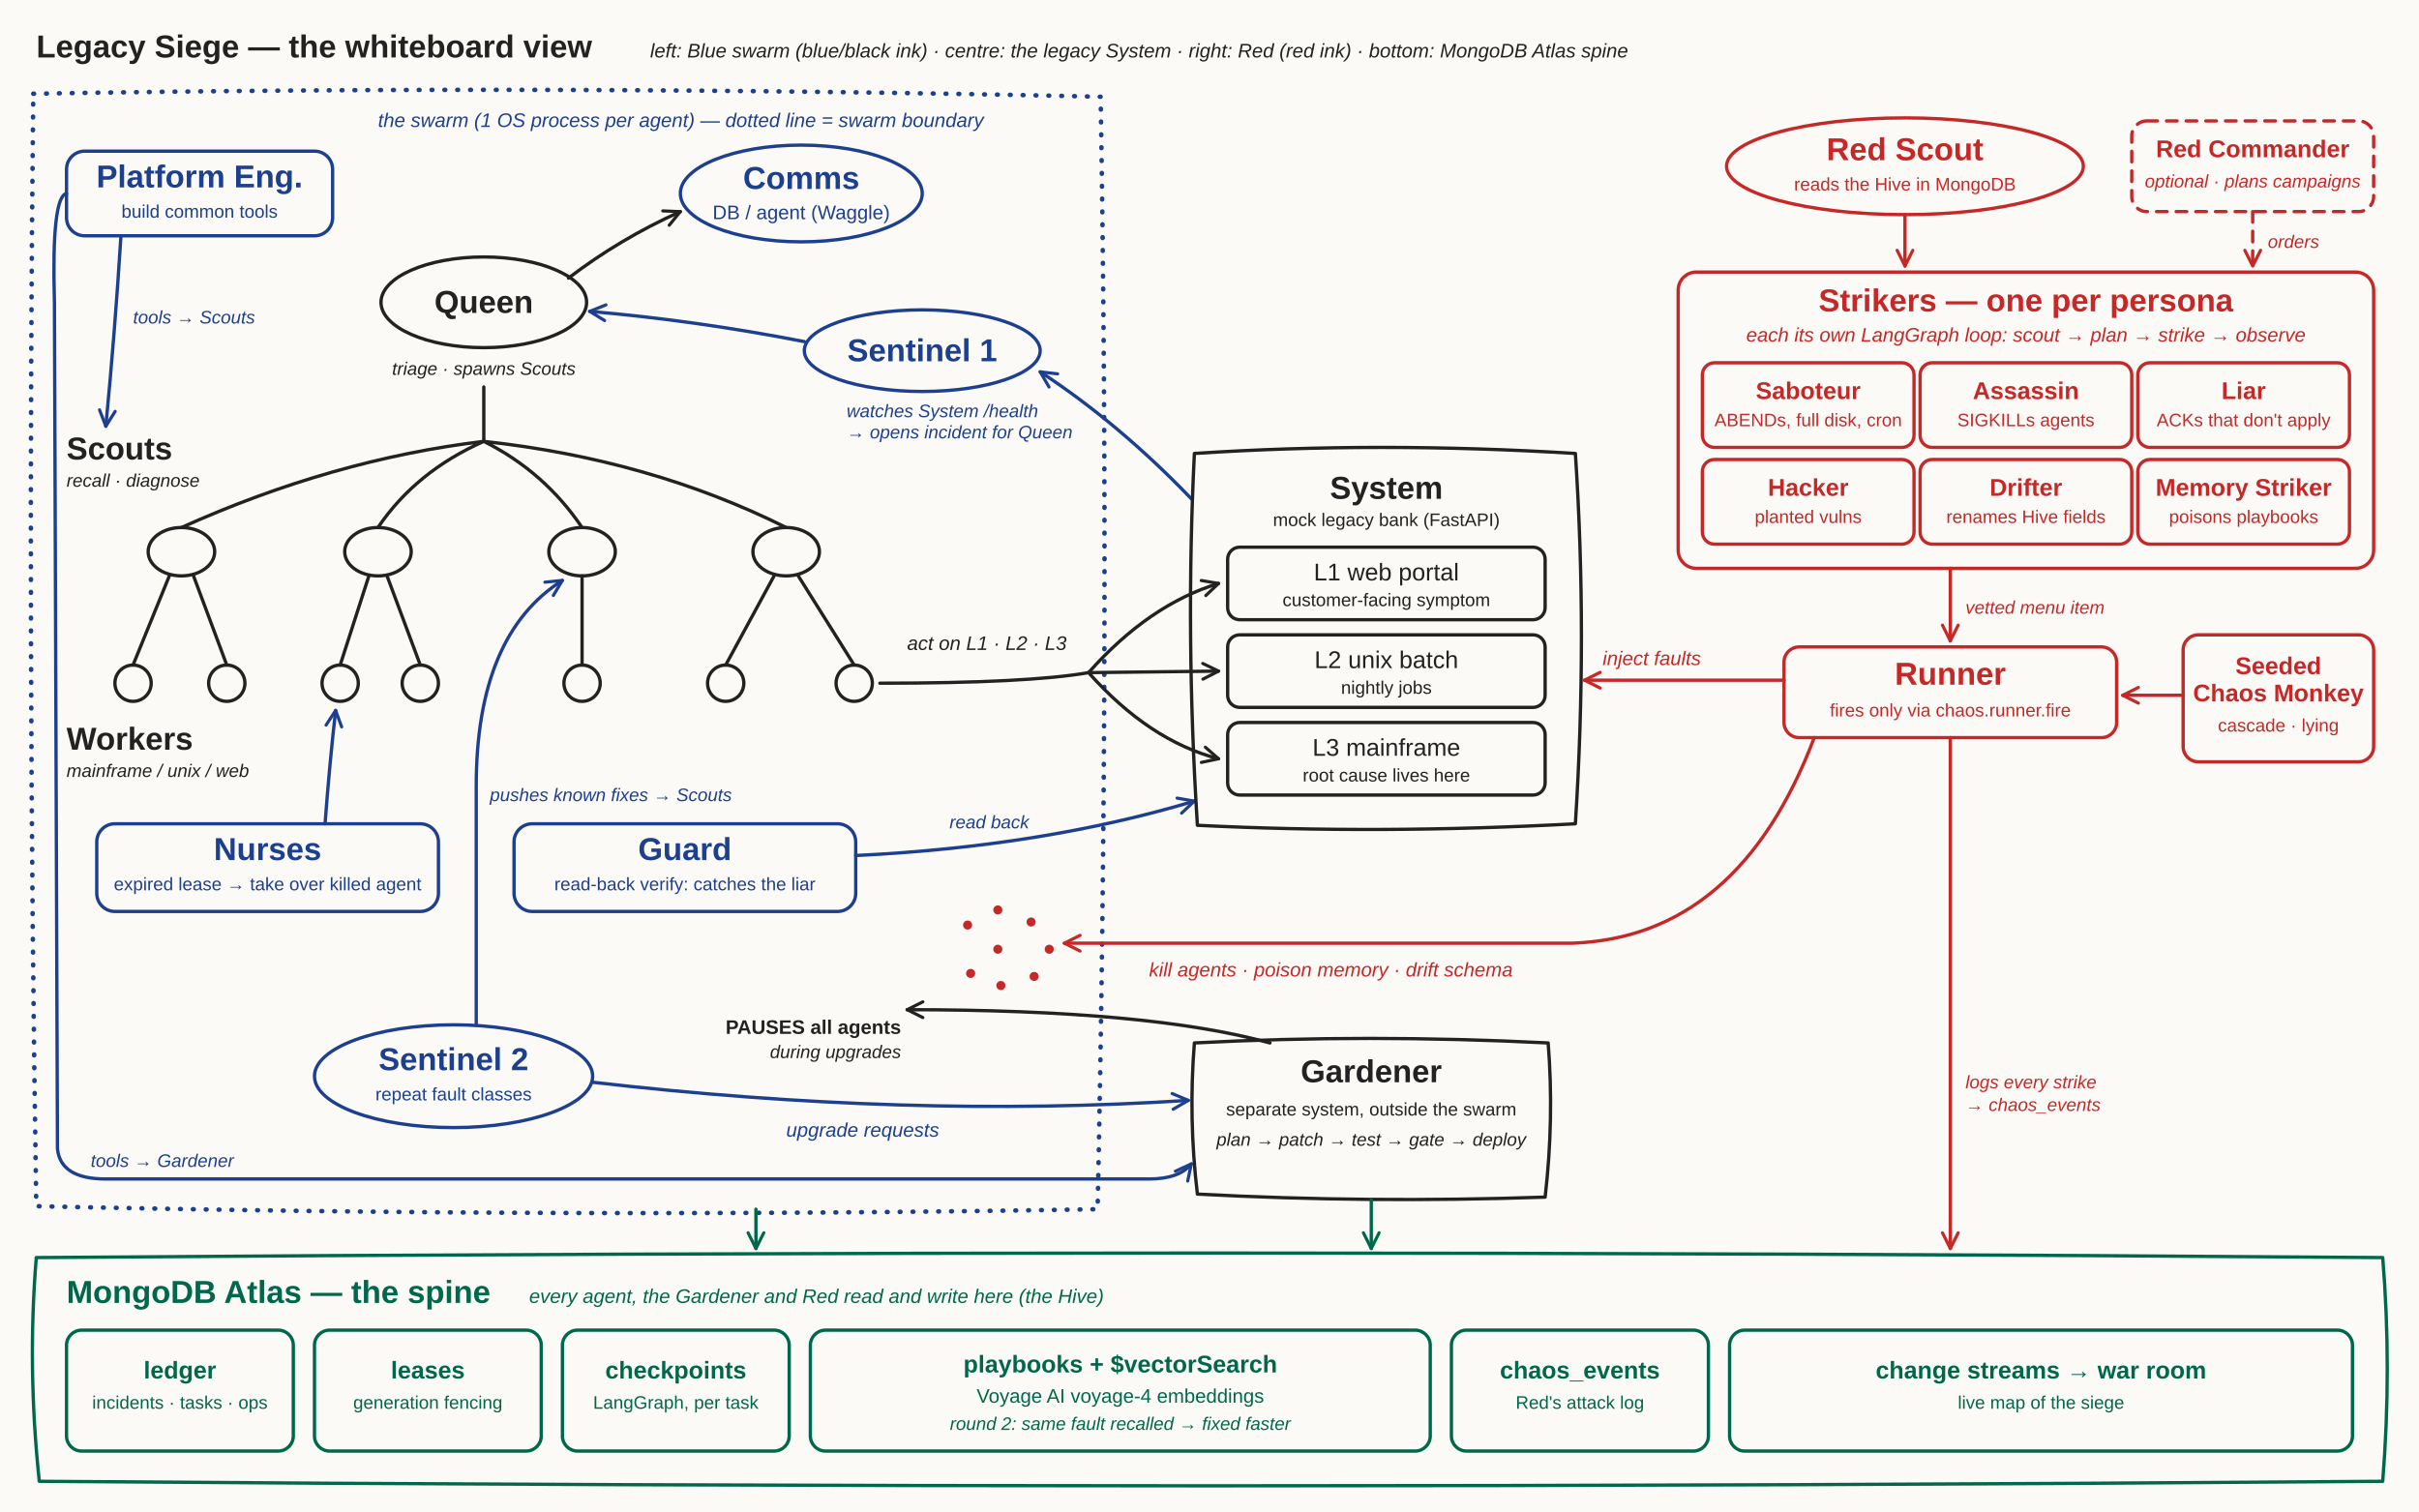
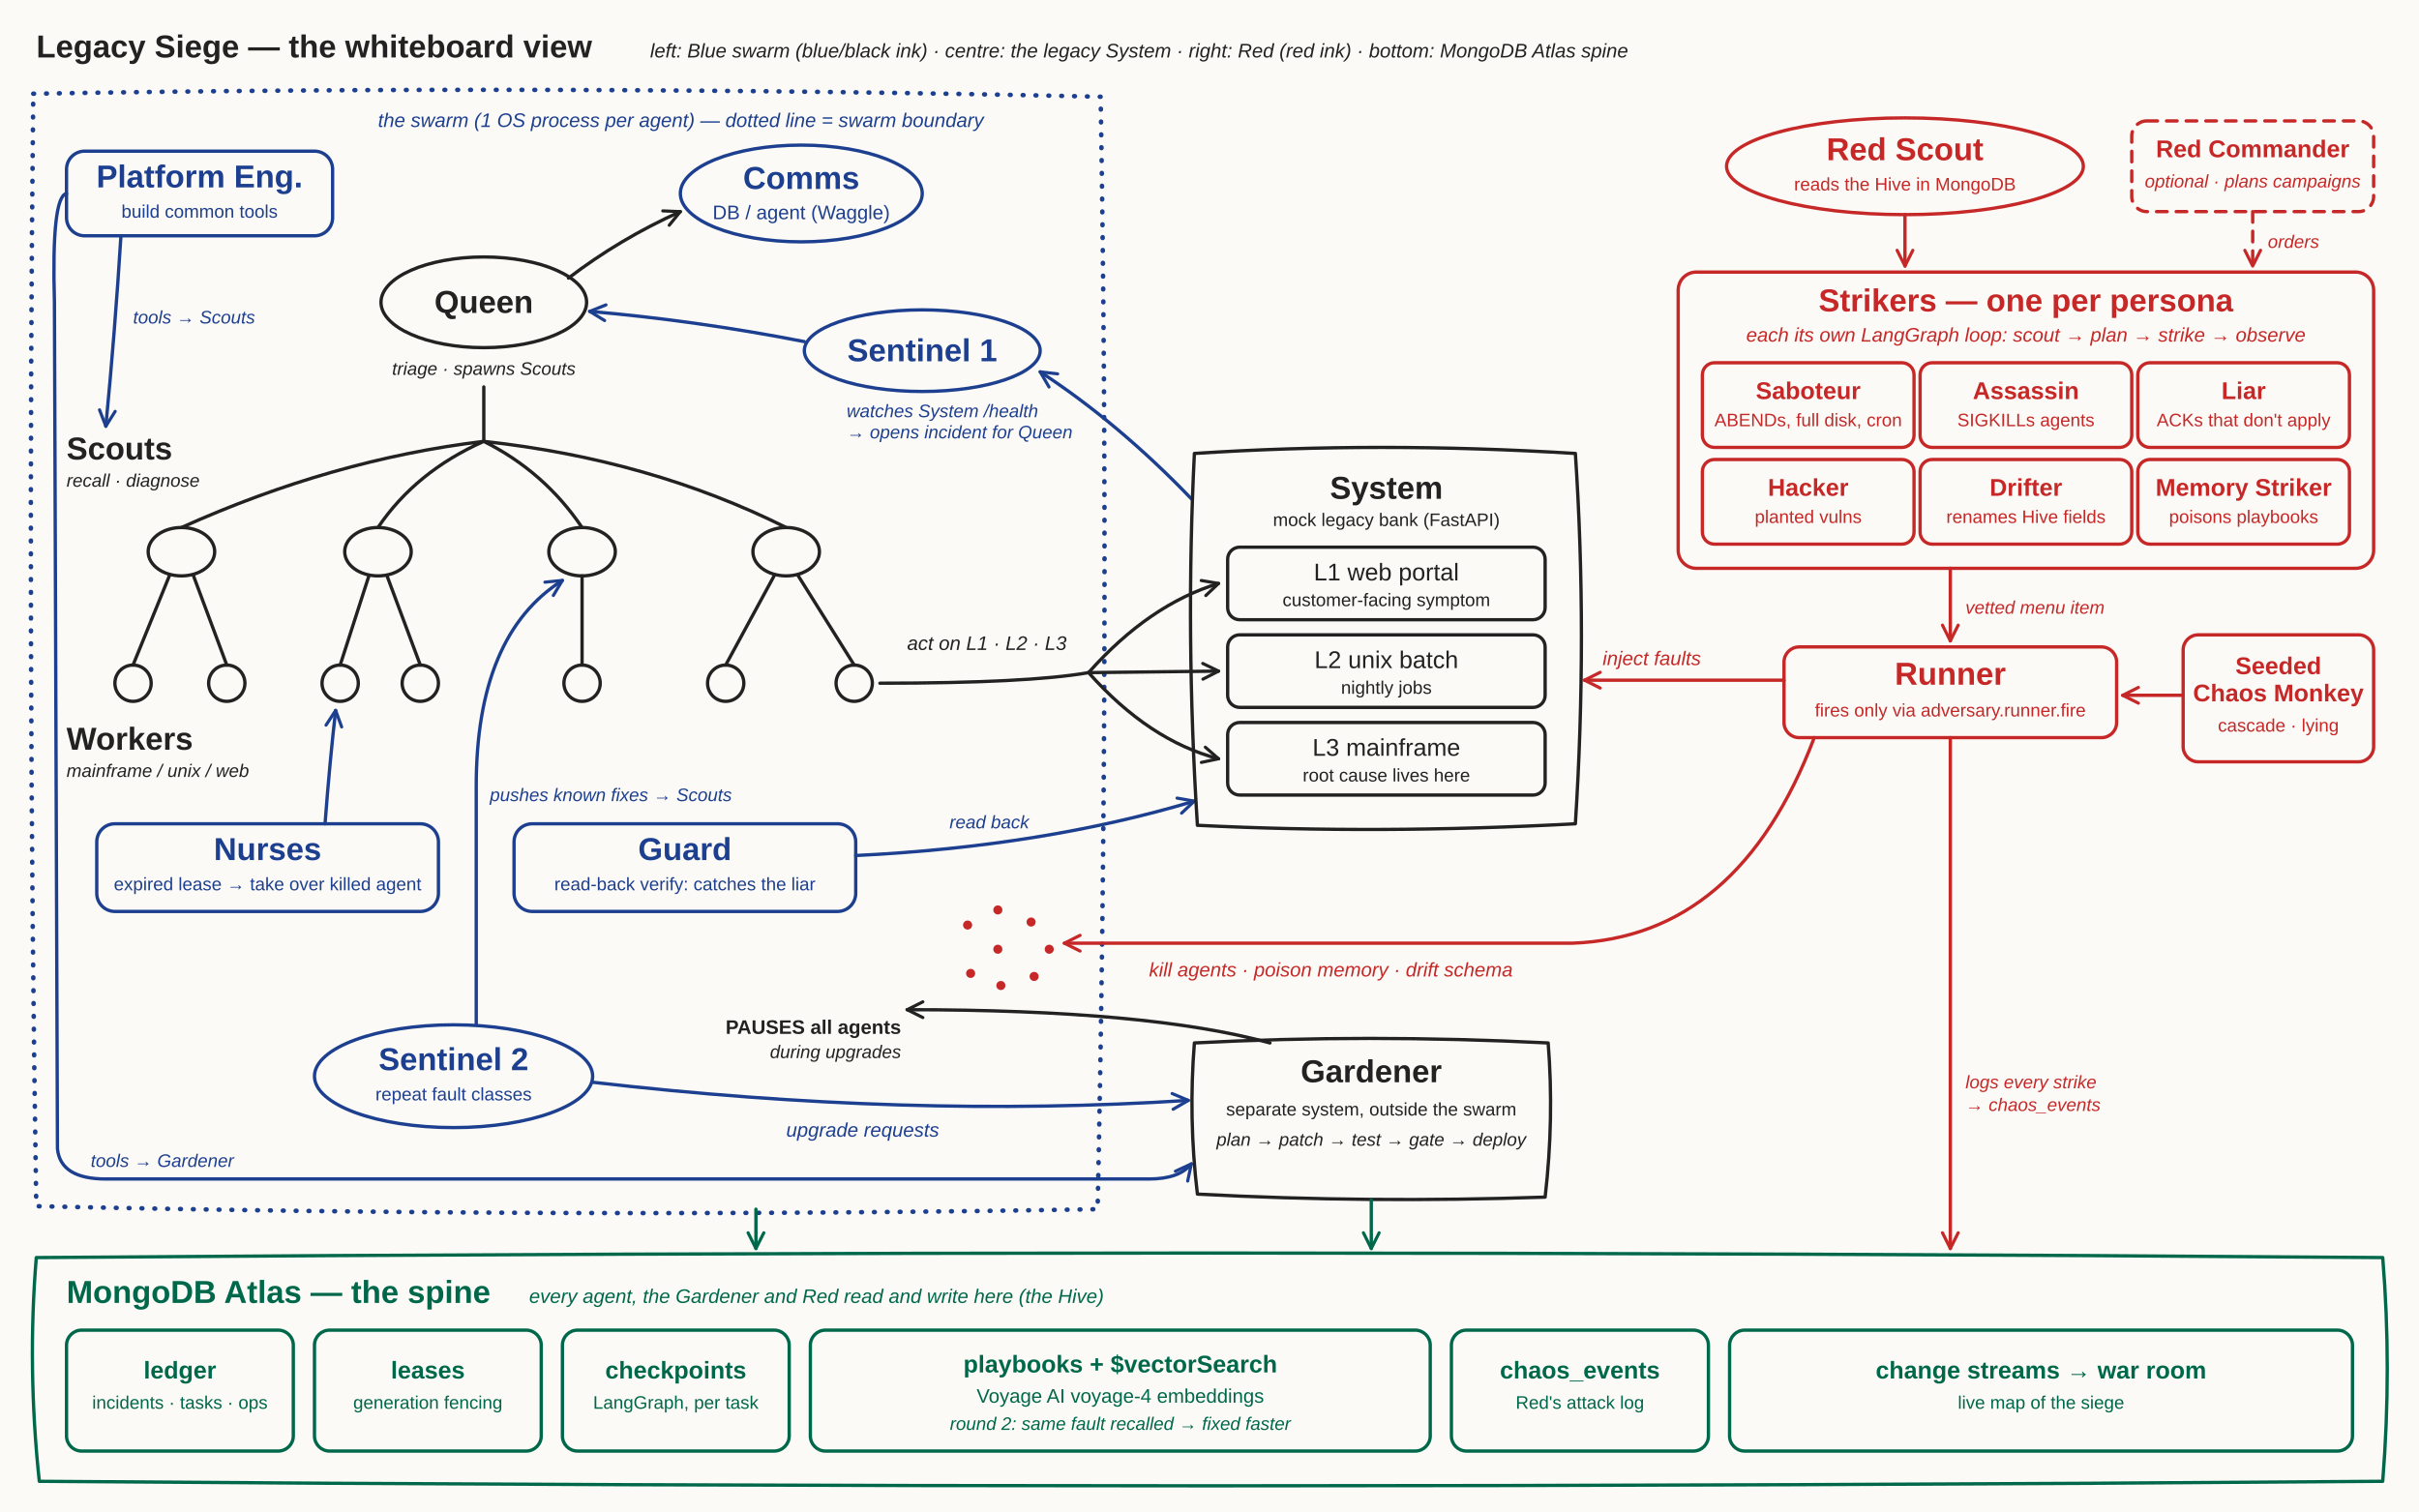
<svg xmlns="http://www.w3.org/2000/svg" width="1600" height="1000" viewBox="0 0 1600 1000" font-family="Liberation Sans, DejaVu Sans, Arial, sans-serif">
  <defs>
    <marker id="ab" viewBox="0 0 10 10" refX="9" refY="5" markerUnits="userSpaceOnUse" markerWidth="13" markerHeight="13" orient="auto-start-reverse">
      <path d="M1,1 L9,5 L1,9" fill="none" stroke="#1d3f8f" stroke-width="1.6" stroke-linecap="round" stroke-linejoin="round" />
    </marker>
    <marker id="ak" viewBox="0 0 10 10" refX="9" refY="5" markerUnits="userSpaceOnUse" markerWidth="13" markerHeight="13" orient="auto-start-reverse">
      <path d="M1,1 L9,5 L1,9" fill="none" stroke="#222" stroke-width="1.6" stroke-linecap="round" stroke-linejoin="round" />
    </marker>
    <marker id="ar" viewBox="0 0 10 10" refX="9" refY="5" markerUnits="userSpaceOnUse" markerWidth="13" markerHeight="13" orient="auto-start-reverse">
      <path d="M1,1 L9,5 L1,9" fill="none" stroke="#c62828" stroke-width="1.6" stroke-linecap="round" stroke-linejoin="round" />
    </marker>
    <marker id="ag" viewBox="0 0 10 10" refX="9" refY="5" markerUnits="userSpaceOnUse" markerWidth="13" markerHeight="13" orient="auto-start-reverse">
      <path d="M1,1 L9,5 L1,9" fill="none" stroke="#00684A" stroke-width="1.6" stroke-linecap="round" stroke-linejoin="round" />
    </marker>
  </defs>
  <style>
  .b{fill:none;stroke:#1d3f8f;stroke-width:2.2;stroke-linecap:round;stroke-linejoin:round}
  .k{fill:none;stroke:#222;stroke-width:2.2;stroke-linecap:round;stroke-linejoin:round}
  .r{fill:none;stroke:#c62828;stroke-width:2.2;stroke-linecap:round;stroke-linejoin:round}
  .g{fill:none;stroke:#00684A;stroke-width:2.2;stroke-linecap:round;stroke-linejoin:round}
  .tb{fill:#1d3f8f} .tk{fill:#222} .tr{fill:#c62828} .tg{fill:#00684A}
  .h{font-size:21px;font-weight:bold} .m{font-size:16px} .s{font-size:13px} .xs{font-size:12px}
  .it{font-style:italic} .dash{stroke-dasharray:7 6}
</style>
  <rect width="1600" height="1000" fill="#fbfaf6" />
  <text x="24" y="38" class="tk h" font-size="24">Legacy Siege — the whiteboard view</text>
  <text x="420" y="38" class="tk s it">left: Blue swarm (blue/black ink) · centre: the legacy System · right: Red (red ink) · bottom: MongoDB Atlas spine</text>
  <rect width="1600" height="1000" fill="#fbfaf6" />
  <text x="24" y="38" class="tk h" font-size="24">Legacy Siege — the whiteboard view</text>
  <text x="430" y="38" class="tk s it">left: Blue swarm (blue/black ink) · centre: the legacy System · right: Red (red ink) · bottom: MongoDB Atlas spine</text>
  <path d="M22,62 Q370,56 728,64 Q734,420 726,800 Q380,806 24,798 Q18,420 22,62 Z" fill="none" stroke="#1d3f8f" stroke-dasharray="0.5 8" stroke-width="3" stroke-linecap="round" />
  <text x="250" y="84" class="tb s it">the swarm (1 OS process per agent) — dotted line = swarm boundary</text>
  <rect x="44" y="100" width="176" height="56" rx="12" class="b" />
  <text x="132" y="124" class="tb h" text-anchor="middle">Platform Eng.</text>
  <text x="132" y="144" class="tb xs" text-anchor="middle">build common tools</text>
  <path class="b" d="M80,156 Q76,220 70,282" marker-end="url(#ab)" />
  <text x="88" y="214" class="tb xs it">tools → Scouts</text>
  <path class="b" d="M44,128 Q34,130 36,200 L38,760 Q40,780 70,780 L760,780 Q780,780 788,770" marker-end="url(#ab)" />
  <text x="60" y="772" class="tb xs it">tools → Gardener</text>
  <ellipse cx="320" cy="200" rx="68" ry="30" class="k" />
  <text x="320" y="207" class="tk h" text-anchor="middle">Queen</text>
  <text x="320" y="248" class="tk xs it" text-anchor="middle">triage · spawns Scouts</text>
  <ellipse cx="530" cy="128" rx="80" ry="32" class="b" />
  <text x="530" y="125" class="tb h" text-anchor="middle">Comms</text>
  <text x="530" y="145" class="tb s" text-anchor="middle">DB / agent (Waggle)</text>
  <path class="k" d="M376,184 Q410,158 450,140" marker-end="url(#ak)" />
  <ellipse cx="610" cy="232" rx="78" ry="27" class="b" />
  <text x="610" y="239" class="tb h" text-anchor="middle">Sentinel 1</text>
  <path class="b" d="M788,330 Q740,280 688,246" marker-end="url(#ab)" />
  <path class="b" d="M532,226 Q460,212 390,206" marker-end="url(#ab)" />
  <text x="560" y="276" class="tb xs it">watches System /health</text>
  <text x="560" y="290" class="tb xs it">→ opens incident for Queen</text>
  <path class="k" d="M320,256 L320,292" />
  <path class="k" d="M320,292 Q220,304 120,349 M320,292 Q275,312 250,349 M320,292 Q360,312 385,349 M320,292 Q430,304 520,349" />
  <g class="k">
    <ellipse cx="120" cy="365" rx="22" ry="16" />
    <ellipse cx="250" cy="365" rx="22" ry="16" />
    <ellipse cx="385" cy="365" rx="22" ry="16" />
    <ellipse cx="520" cy="365" rx="22" ry="16" />
  </g>
  <text x="44" y="304" class="tk h">Scouts</text>
  <text x="44" y="322" class="tk xs it">recall · diagnose</text>
  <path class="k" d="M112,381 L88,440 M128,381 L150,440 M244,381 L225,440 M256,381 L278,440 M385,381 L385,440 M512,381 L480,440 M528,381 L565,440" />
  <g class="k">
    <circle cx="88" cy="452" r="12" />
    <circle cx="150" cy="452" r="12" />
    <circle cx="225" cy="452" r="12" />
    <circle cx="278" cy="452" r="12" />
    <circle cx="385" cy="452" r="12" />
    <circle cx="480" cy="452" r="12" />
    <circle cx="565" cy="452" r="12" />
  </g>
  <text x="44" y="496" class="tk h">Workers</text>
  <text x="44" y="514" class="tk xs it">mainframe / unix / web</text>
  <path class="k" d="M582,452 Q680,452 720,445" />
  <path class="k" d="M720,445 Q760,400 806,386" marker-end="url(#ak)" />
  <path class="k" d="M720,445 L806,444" marker-end="url(#ak)" />
  <path class="k" d="M720,445 Q760,490 806,502" marker-end="url(#ak)" />
  <text x="600" y="430" class="tk s it">act on L1 · L2 · L3</text>
  <rect x="64" y="545" width="226" height="58" rx="12" class="b" />
  <text x="177" y="569" class="tb h" text-anchor="middle">Nurses</text>
  <text x="177" y="589" class="tb xs" text-anchor="middle">expired lease → take over killed agent</text>
  <path class="b" d="M215,545 Q218,505 222,470" marker-end="url(#ab)" />
  <rect x="340" y="545" width="226" height="58" rx="12" class="b" />
  <text x="453" y="569" class="tb h" text-anchor="middle">Guard</text>
  <text x="453" y="589" class="tb xs" text-anchor="middle">read-back verify: catches the liar</text>
  <path class="b" d="M566,566 Q690,560 790,530" marker-end="url(#ab)" />
  <text x="628" y="548" class="tb xs it">read back</text>
  <ellipse cx="300" cy="712" rx="92" ry="34" class="b" />
  <text x="300" y="708" class="tb h" text-anchor="middle">Sentinel 2</text>
  <text x="300" y="728" class="tb xs" text-anchor="middle">repeat fault classes</text>
  <path class="b" d="M315,678 L315,520 Q315,420 372,384" marker-end="url(#ab)" />
  <text x="324" y="530" class="tb xs it">pushes known fixes → Scouts</text>
  <text x="324" y="516" class="tb xs it" opacity="0">.</text>
  <path class="b" d="M392,716 Q600,740 786,728" marker-end="url(#ab)" />
  <text x="520" y="752" class="tb s it">upgrade requests</text>
  <g fill="#c62828">
    <circle cx="640" cy="612" r="3" />
    <circle cx="660" cy="602" r="3" />
    <circle cx="682" cy="610" r="3" />
    <circle cx="694" cy="628" r="3" />
    <circle cx="684" cy="646" r="3" />
    <circle cx="662" cy="652" r="3" />
    <circle cx="642" cy="644" r="3" />
    <circle cx="660" cy="628" r="3" />
  </g>
  <path class="k" d="M790,690 Q905,684 1024,690 Q1028,740 1022,792 Q905,796 792,790 Q786,740 790,690 Z" />
  <text x="907" y="716" class="tk h" text-anchor="middle">Gardener</text>
  <text x="907" y="738" class="tk xs" text-anchor="middle">separate system, outside the swarm</text>
  <text x="907" y="758" class="tk xs it" text-anchor="middle">plan → patch → test → gate → deploy</text>
  <path class="k" d="M840,690 Q760,668 600,668" marker-end="url(#ak)" stroke-width="2.6" />
  <text x="596" y="684" class="tk s" font-weight="bold" text-anchor="end">PAUSES all agents</text>
  <text x="596" y="700" class="tk xs it" text-anchor="end">during upgrades</text>
  <path class="k" d="M790,300 Q912,292 1042,300 Q1050,420 1042,545 Q912,552 792,546 Q784,420 790,300 Z" />
  <text x="917" y="330" class="tk h" text-anchor="middle">System</text>
  <text x="917" y="348" class="tk xs" text-anchor="middle">mock legacy bank (FastAPI)</text>
  <g class="k" stroke-width="1.6">
    <rect x="812" y="362" width="210" height="48" rx="8" />
    <rect x="812" y="420" width="210" height="48" rx="8" />
    <rect x="812" y="478" width="210" height="48" rx="8" />
  </g>
  <text x="917" y="384" class="tk m" text-anchor="middle">L1 web portal</text>
  <text x="917" y="401" class="tk xs" text-anchor="middle">customer-facing symptom</text>
  <text x="917" y="442" class="tk m" text-anchor="middle">L2 unix batch</text>
  <text x="917" y="459" class="tk xs" text-anchor="middle">nightly jobs</text>
  <text x="917" y="500" class="tk m" text-anchor="middle">L3 mainframe</text>
  <text x="917" y="517" class="tk xs" text-anchor="middle">root cause lives here</text>
  <ellipse cx="1260" cy="110" rx="118" ry="32" class="r" />
  <text x="1260" y="106" class="tr h" text-anchor="middle">Red Scout</text>
  <text x="1260" y="126" class="tr xs" text-anchor="middle">reads the Hive in MongoDB</text>
  <rect x="1410" y="80" width="160" height="60" rx="10" class="r dash" />
  <text x="1490" y="104" class="tr m" text-anchor="middle" font-weight="bold">Red Commander</text>
  <text x="1490" y="124" class="tr xs it" text-anchor="middle">optional · plans campaigns</text>
  <path class="r" d="M1260,142 L1260,176" marker-end="url(#ar)" />
  <path class="r dash" d="M1490,140 L1490,176" marker-end="url(#ar)" />
  <text x="1500" y="164" class="tr xs it">orders</text>
  <rect x="1110" y="180" width="460" height="196" rx="12" class="r" />
  <text x="1340" y="206" class="tr h" text-anchor="middle">Strikers — one per persona</text>
  <text x="1340" y="226" class="tr s it" text-anchor="middle">each its own LangGraph loop: scout → plan → strike → observe</text>
  <g class="r" stroke-width="1.4">
    <rect x="1126" y="240" width="140" height="56" rx="8" />
    <rect x="1270" y="240" width="140" height="56" rx="8" />
    <rect x="1414" y="240" width="140" height="56" rx="8" />
    <rect x="1126" y="304" width="140" height="56" rx="8" />
    <rect x="1270" y="304" width="140" height="56" rx="8" />
    <rect x="1414" y="304" width="140" height="56" rx="8" />
  </g>
  <text x="1196" y="264" class="tr m" text-anchor="middle" font-weight="bold">Saboteur</text>
  <text x="1196" y="282" class="tr xs" text-anchor="middle">ABENDs, full disk, cron</text>
  <text x="1340" y="264" class="tr m" text-anchor="middle" font-weight="bold">Assassin</text>
  <text x="1340" y="282" class="tr xs" text-anchor="middle">SIGKILLs agents</text>
  <text x="1484" y="264" class="tr m" text-anchor="middle" font-weight="bold">Liar</text>
  <text x="1484" y="282" class="tr xs" text-anchor="middle">ACKs that don't apply</text>
  <text x="1196" y="328" class="tr m" text-anchor="middle" font-weight="bold">Hacker</text>
  <text x="1196" y="346" class="tr xs" text-anchor="middle">planted vulns</text>
  <text x="1340" y="328" class="tr m" text-anchor="middle" font-weight="bold">Drifter</text>
  <text x="1340" y="346" class="tr xs" text-anchor="middle">renames Hive fields</text>
  <text x="1484" y="328" class="tr m" text-anchor="middle" font-weight="bold">Memory Striker</text>
  <text x="1484" y="346" class="tr xs" text-anchor="middle">poisons playbooks</text>
  <path class="r" d="M1290,376 L1290,424" marker-end="url(#ar)" />
  <text x="1300" y="406" class="tr xs it">vetted menu item</text>
  <rect x="1180" y="428" width="220" height="60" rx="10" class="r" />
  <text x="1290" y="453" class="tr h" text-anchor="middle">Runner</text>
-   <text x="1290" y="474" class="tr xs" text-anchor="middle">fires only via chaos.runner.fire</text>
+   <text x="1290" y="474" class="tr xs" text-anchor="middle">fires only via adversary.runner.fire</text>
  <rect x="1444" y="420" width="126" height="84" rx="10" class="r" />
  <text x="1507" y="446" class="tr m" text-anchor="middle" font-weight="bold">Seeded</text>
  <text x="1507" y="464" class="tr m" text-anchor="middle" font-weight="bold">Chaos Monkey</text>
  <text x="1507" y="484" class="tr xs" text-anchor="middle">cascade · lying</text>
  <path class="r" d="M1444,460 L1404,460" marker-end="url(#ar)" />
  <path class="r" d="M1180,450 L1048,450" marker-end="url(#ar)" />
  <text x="1060" y="440" class="tr s it">inject faults</text>
  <path class="r" d="M1200,488 Q1150,620 1040,624 L704,624" marker-end="url(#ar)" />
  <text x="760" y="646" class="tr s it">kill agents · poison memory · drift schema</text>
  <path class="r" d="M1290,488 L1290,826" marker-end="url(#ar)" />
  <text x="1300" y="720" class="tr xs it">logs every strike</text>
  <text x="1300" y="735" class="tr xs it">→ chaos_events</text>
  <path class="g" d="M500,800 L500,826" marker-end="url(#ag)" />
  <path class="g" d="M907,794 L907,826" marker-end="url(#ag)" />
  <path class="r" d="M1260,142 L1260,142" />
  <path class="g" d="M24,832 Q800,826 1576,832 Q1582,905 1576,980 Q800,986 26,980 Q18,905 24,832 Z" stroke-width="2.6" />
  <text x="44" y="862" class="tg h">MongoDB Atlas — the spine</text>
  <text x="350" y="862" class="tg s it">every agent, the Gardener and Red read and write here (the Hive)</text>
  <g class="g" stroke-width="1.6">
    <rect x="44" y="880" width="150" height="80" rx="10" />
    <rect x="208" y="880" width="150" height="80" rx="10" />
    <rect x="372" y="880" width="150" height="80" rx="10" />
    <rect x="536" y="880" width="410" height="80" rx="10" />
    <rect x="960" y="880" width="170" height="80" rx="10" />
    <rect x="1144" y="880" width="412" height="80" rx="10" />
  </g>
  <text x="119" y="912" class="tg m" text-anchor="middle" font-weight="bold">ledger</text>
  <text x="119" y="932" class="tg xs" text-anchor="middle">incidents · tasks · ops</text>
  <text x="283" y="912" class="tg m" text-anchor="middle" font-weight="bold">leases</text>
  <text x="283" y="932" class="tg xs" text-anchor="middle">generation fencing</text>
  <text x="447" y="912" class="tg m" text-anchor="middle" font-weight="bold">checkpoints</text>
  <text x="447" y="932" class="tg xs" text-anchor="middle">LangGraph, per task</text>
  <text x="741" y="908" class="tg m" text-anchor="middle" font-weight="bold">playbooks + $vectorSearch</text>
  <text x="741" y="928" class="tg s" text-anchor="middle">Voyage AI voyage-4 embeddings</text>
  <text x="741" y="946" class="tg xs it" text-anchor="middle">round 2: same fault recalled → fixed faster</text>
  <text x="1045" y="912" class="tg m" text-anchor="middle" font-weight="bold">chaos_events</text>
  <text x="1045" y="932" class="tg xs" text-anchor="middle">Red's attack log</text>
  <text x="1350" y="912" class="tg m" text-anchor="middle" font-weight="bold">change streams → war room</text>
  <text x="1350" y="932" class="tg xs" text-anchor="middle">live map of the siege</text>
</svg>
